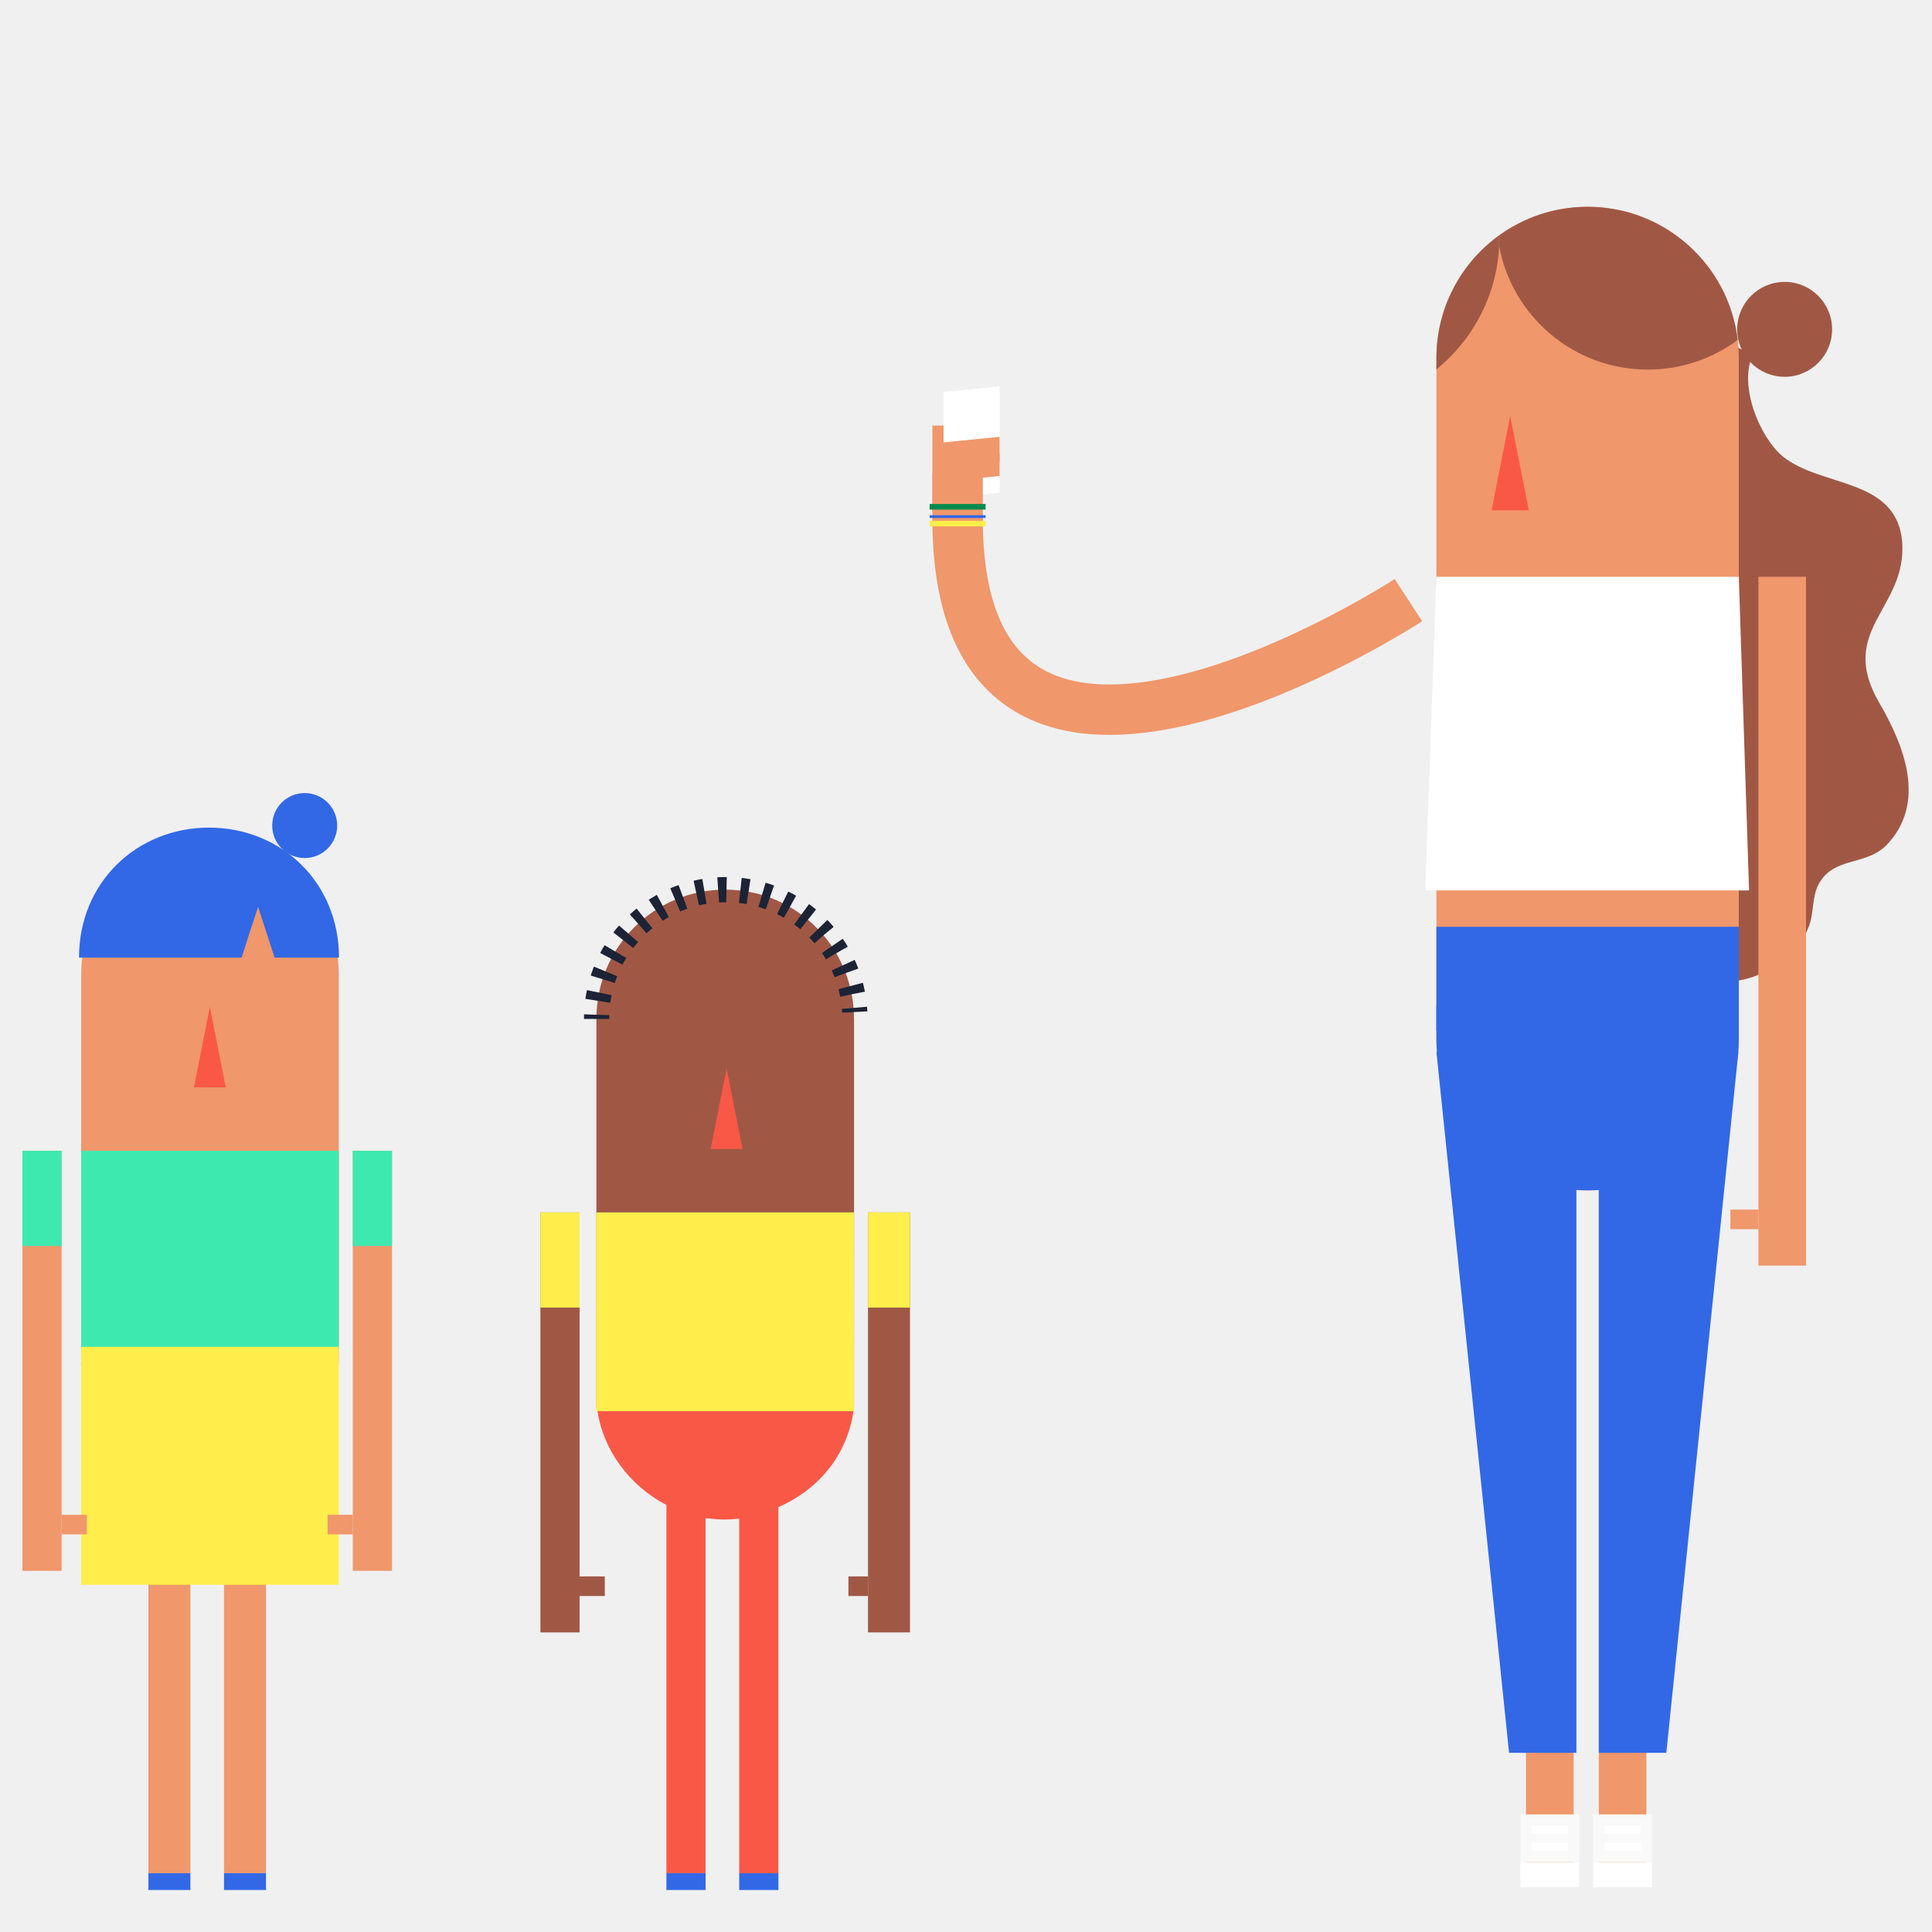
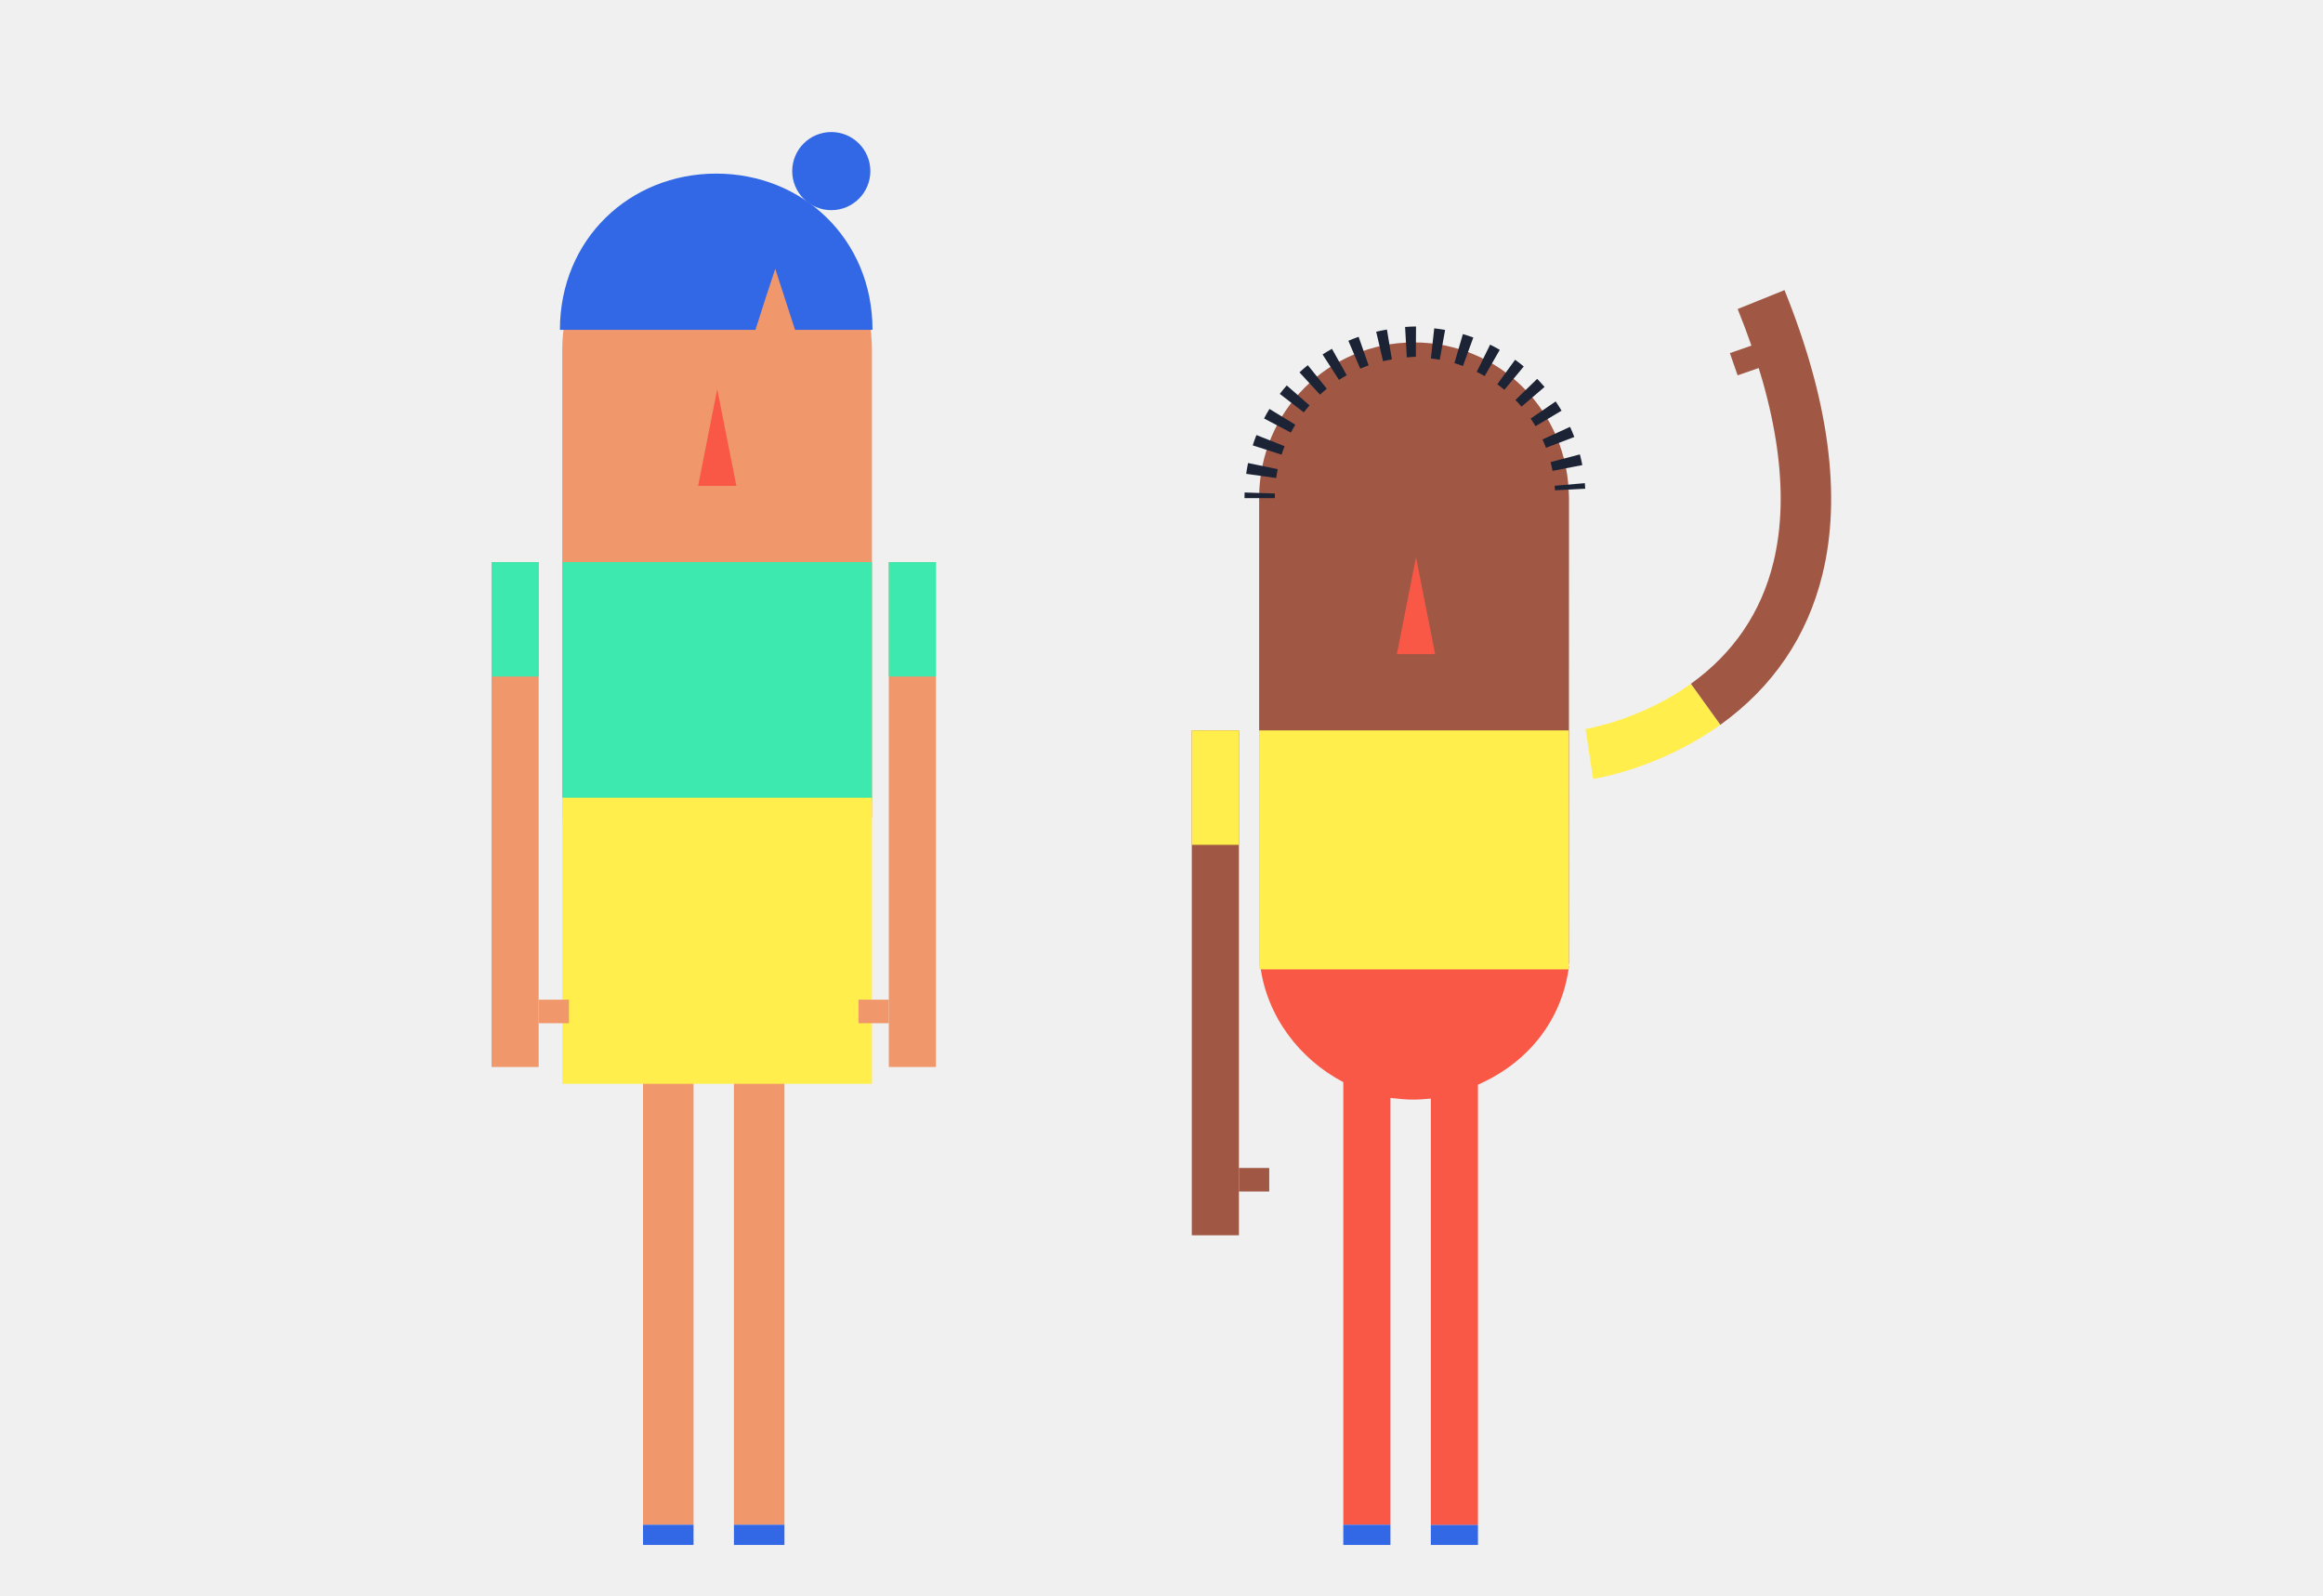
- <svg xmlns="http://www.w3.org/2000/svg" version="1.1" id="Capa_1" x="0px" y="0px" width="690px" height="690px" viewBox="0 0 690 690" enable-background="new 0 0 690 690" xml:space="preserve">
-   <polygon fill="#FFFFFF" points="337,140 337,178 357,176 357,138 " />
-   <rect x="545" y="408" fill="#F0976B" width="17" height="266" />
-   <rect x="543" y="665" fill="#FFFFFF" width="21" height="9" />
-   <rect x="543" y="648" fill="#F9F9F9" width="21" height="17" />
-   <path fill="#F0976B" d="M75,301.726c-25.501,0-46,20.673-46,46.177V487h-0.106c2.893,22,22.249,40.279,45.751,40.279  S117.503,509,120.396,487H121V347.902C121,322.398,100.501,301.726,75,301.726z" />
-   <polygon fill="#FA5847" points="74.948,388.341 80.632,388.341 77.789,373.99 74.948,359.576 72.107,373.957 69.27,388.341 " />
-   <rect x="80" y="537" fill="#F0976B" width="15" height="132" />
-   <rect x="80" y="669" fill="#3268E6" width="15" height="6" />
-   <rect x="53" y="537" fill="#F0976B" width="15" height="132" />
-   <rect x="53" y="669" fill="#3268E6" width="15" height="6" />
-   <rect x="29" y="411" fill="#3EE9AF" width="92" height="71" />
-   <rect x="29" y="481" fill="#FFEE4C" width="92" height="85" />
+ <svg xmlns="http://www.w3.org/2000/svg" version="1.1" id="Capa_1" x="0px" y="0px" width="690px" height="474px" viewBox="0 0 690 474" enable-background="new 0 0 690 474" xml:space="preserve">
+   <rect x="-2373" y="-267" display="none" fill="#53B0E3" width="3135" height="800" />
+   <g display="none">
+     <rect x="357" y="217" display="inline" fill="#A05845" width="15" height="150" />
+     <rect x="350" y="347" display="inline" fill="#A05845" width="7" height="7" />
+   </g>
+   <rect x="357" y="217" display="none" fill="#FFEE4C" width="15" height="34" />
  <g>
-     <rect x="126" y="411" fill="#F0976B" width="14" height="150" />
-     <rect x="117" y="541" fill="#F0976B" width="9" height="7" />
-   </g>
-   <rect x="126" y="411" fill="#3EE9AF" width="14" height="34" />
-   <g>
-     <rect x="8" y="411" fill="#F0976B" width="14" height="150" />
-     <rect x="22" y="541" fill="#F0976B" width="9" height="7" />
-   </g>
-   <rect x="8" y="411" fill="#3EE9AF" width="14" height="34" />
-   <path fill="#3268E6" d="M74.645,295.577C49.006,295.577,28.221,315,28.221,342h58.072l2.944-9.207l2.94-8.937l2.941,9.07L98.059,342  h23.01C121.068,315,100.283,295.577,74.645,295.577z" />
-   <circle fill="#3268E6" cx="108.821" cy="294.836" r="11.606" />
-   <path fill="#A05845" d="M305,502.407L305,502.407v-138.5c0-25.504-20.499-46.177-46-46.177c-25.502,0-46,20.673-46,46.177v138.812  l0,0" />
-   <polygon fill="#FA5847" points="259.502,410.345 265.186,410.345 262.343,395.994 259.502,381.581 256.662,395.962 253.823,410.345   " />
-   <rect x="264" y="669" fill="#3268E6" width="14" height="6" />
-   <path fill="#FA5847" d="M304.949,503h-91.695C215.203,518,225,530.673,238,537.502V669h14V542.194c3,0.321,4.469,0.492,6.758,0.492  c1.767,0,3.242-0.11,5.242-0.304V669h14V538.256C293,531.654,302.926,519,304.949,503z" />
-   <rect x="238" y="669" fill="#3268E6" width="14" height="6" />
-   <g>
-     <rect x="310" y="433" fill="#A05845" width="15" height="150" />
-     <rect x="303" y="563" fill="#A05845" width="7" height="7" />
-   </g>
-   <g>
-     <rect x="193" y="433" fill="#A05845" width="14" height="150" />
-     <rect x="207" y="563" fill="#A05845" width="9" height="7" />
-   </g>
-   <g>
-     <path fill="#A05845" d="M670.988,250.692c-14.849-25.873,10.024-33.231,8.377-57.088c-1.996-23.142-28.685-19.332-42.685-30.604   c-8.468-7.123-15.776-25.625-10.684-36.251l-48.225-23.555c-17.56,10.01-27.076,34.063-33.092,52.109   c-9.709,28.952-9.51,50.328,13.146,72.921c5.761,6.361,15.784,11.256,18.362,20.496c2.582,9.241-2.696,16.416,2.013,24.923   c7.26,14.186,30.8,16.817,19.943,37.228c-4.562,7.525-13.086,10.455-12.287,19.712c0.781,7.475,9.755,14.518,16.197,17.665   c16.099,6.977,37.76-1.064,44.021-17.512c2.431-6.793,0.234-13.187,6.594-18.946c6.011-5.044,14.219-3.695,20.578-9.455   C688.783,286.87,679.678,265.576,670.988,250.692z" />
-   </g>
-   <g>
-     <rect x="213" y="433" fill="#FFEE4C" width="92" height="71" />
-     <rect x="310" y="433" fill="#FFEE4C" width="15" height="34" />
-     <rect x="193" y="433" fill="#FFEE4C" width="14" height="34" />
-   </g>
-   <polyline fill="#A05845" points="213,364 213,502.407 213,502.407 " />
-   <g>
+     <path fill="#F0976B" d="M213,57.726c-25.502,0-46,20.673-46,46.177V243h-0.014c2.893,22,22.25,40.279,45.752,40.279   S255.596,265,258.488,243H259V103.902C259,78.398,238.5,57.726,213,57.726z" />
+     <polygon fill="#FA5847" points="213.041,144.341 218.725,144.341 215.883,129.99 213.041,115.576 210.201,129.957 207.363,144.341     " />
+     <rect x="218" y="321" fill="#F0976B" width="15" height="132" />
+     <rect x="218" y="453" fill="#3268E6" width="15" height="6" />
+     <rect x="191" y="321" fill="#F0976B" width="15" height="132" />
+     <rect x="191" y="453" fill="#3268E6" width="15" height="6" />
+     <rect x="167" y="167" fill="#3EE9AF" width="92" height="71" />
+     <rect x="167" y="237" fill="#FFEE4C" width="92" height="85" />
    <g>
-       <path fill="none" stroke="#1B2335" stroke-width="9" stroke-miterlimit="10" d="M305.271,361.43c-0.026-0.501-0.061-1-0.104-1.497    " />
-       <path fill="none" stroke="#1B2335" stroke-width="9" stroke-miterlimit="10" stroke-dasharray="2.968,4.947" d="    M304.486,355.034c-4.131-21.259-22.82-37.304-45.288-37.304c-24.163,0-43.956,18.56-45.968,42.202" />
-       <path fill="none" stroke="#1B2335" stroke-width="9" stroke-miterlimit="10" d="M213.086,362.407    c-0.016,0.498-0.023,0.998-0.023,1.5" />
+       <rect x="264" y="167" fill="#F0976B" width="14" height="150" />
+       <rect x="255" y="297" fill="#F0976B" width="9" height="7" />
+     </g>
+     <rect x="264" y="167" fill="#3EE9AF" width="14" height="34" />
+     <g>
+       <rect x="146" y="167" fill="#F0976B" width="14" height="150" />
+       <rect x="160" y="297" fill="#F0976B" width="9" height="7" />
+     </g>
+     <rect x="146" y="167" fill="#3EE9AF" width="14" height="34" />
+     <path fill="#3268E6" d="M212.738,51.577C187.1,51.577,166.314,71,166.314,98h58.072l2.943-9.207l2.941-8.937l2.941,9.07L236.152,98   h23.01C259.162,71,238.377,51.577,212.738,51.577z" />
+     <circle fill="#3268E6" cx="246.914" cy="50.836" r="11.605" />
+     <path fill="#A05845" d="M466,286.407L466,286.407v-138.5c0-25.504-20.5-46.177-46-46.177c-25.502,0-46,20.673-46,46.177v138.812   l0,0" />
+     <polygon fill="#FA5847" points="420.596,194.345 426.279,194.345 423.436,179.994 420.596,165.581 417.756,179.962    414.916,194.345  " />
+     <rect x="425" y="453" fill="#3268E6" width="14" height="6" />
+     <path fill="#FA5847" d="M466.043,287h-91.695C376.297,302,386,314.673,399,321.502V453h14V326.194c3,0.321,4.469,0.492,6.758,0.492   c1.766,0,3.242-0.11,5.242-0.304V453h14V322.256C454,315.654,464.02,303,466.043,287z" />
+     <rect x="399" y="453" fill="#3268E6" width="14" height="6" />
+     <g>
+       <rect x="354" y="217" fill="#A05845" width="14" height="150" />
+       <rect x="368" y="347" fill="#A05845" width="9" height="7" />
+     </g>
+     <rect x="374" y="217" fill="#FFEE4C" width="92" height="71" />
+     <rect x="354" y="217" fill="#FFEE4C" width="14" height="34" />
+     <polyline fill="#A05845" points="374,148 374,286.407 374,286.407  " />
+     <g>
+       <path fill="#1B2335" d="M461.871,145.666c-0.023-0.45-0.055-0.899-0.094-1.346l8.967-0.775c0.047,0.548,0.086,1.097,0.115,1.648    L461.871,145.666z" />
+       <path fill="#1B2335" d="M379.066,142.026l-8.912-1.256c0.15-1.065,0.338-2.144,0.557-3.206l8.814,1.822    C379.344,140.262,379.189,141.149,379.066,142.026z M461.162,139.892c-0.17-0.878-0.371-1.755-0.594-2.607l8.705-2.285    c0.271,1.039,0.516,2.108,0.723,3.178L461.162,139.892z M380.662,135.075l-8.566-2.758c0.33-1.025,0.699-2.057,1.1-3.066    l8.367,3.313C381.236,133.392,380.934,134.236,380.662,135.075z M459.205,133.034c-0.316-0.831-0.664-1.661-1.035-2.469    l8.184-3.747c0.451,0.984,0.875,1.997,1.262,3.01L459.205,133.034z M383.424,128.512l-7.965-4.189    c0.502-0.958,1.043-1.91,1.607-2.831l7.678,4.694C384.281,126.943,383.838,127.726,383.424,128.512z M456.098,126.614    c-0.453-0.764-0.939-1.524-1.443-2.259l7.426-5.086c0.611,0.893,1.201,1.816,1.752,2.744L456.098,126.614z M387.27,122.51    l-7.135-5.487c0.66-0.856,1.354-1.702,2.066-2.514l6.77,5.93C388.385,121.107,387.812,121.804,387.27,122.51z M451.939,120.813    c-0.578-0.675-1.188-1.342-1.809-1.982l6.455-6.272c0.752,0.775,1.49,1.584,2.191,2.403L451.939,120.813z M392.088,117.24    l-6.104-6.614c0.795-0.732,1.623-1.45,2.465-2.131l5.664,6.995C393.422,116.05,392.74,116.639,392.088,117.24z M446.854,115.804    c-0.68-0.564-1.391-1.118-2.117-1.646l5.299-7.275c0.879,0.64,1.742,1.311,2.566,1.996L446.854,115.804z M397.727,112.869    l-4.887-7.559c0.908-0.587,1.848-1.152,2.793-1.68l4.389,7.857C399.246,111.921,398.473,112.386,397.727,112.869z     M440.996,111.733c-0.768-0.441-1.562-0.864-2.359-1.257l3.971-8.076c0.971,0.478,1.939,0.993,2.873,1.53L440.996,111.733z     M404.027,109.525l-3.52-8.283c1-0.425,2.023-0.821,3.043-1.178l2.973,8.495C405.688,108.851,404.848,109.176,404.027,109.525z     M434.537,108.729c-0.834-0.304-1.689-0.584-2.541-0.833l2.523-8.64c1.039,0.304,2.082,0.646,3.1,1.016L434.537,108.729z     M410.805,107.314l-2.037-8.767c1.055-0.245,2.129-0.458,3.193-0.635l1.473,8.879    C412.557,106.937,411.674,107.112,410.805,107.314z M427.654,106.878c-0.877-0.156-1.766-0.286-2.646-0.384l1.004-8.944    c1.072,0.121,2.156,0.278,3.223,0.468L427.654,106.878z M417.867,106.185l-0.514-9.043c0.973-0.056,1.961-0.142,2.938-0.142h0.307    l-0.047,9h-0.26C419.486,106,418.67,106.139,417.867,106.185z" />
+       <path fill="#1B2335" d="M378.656,148h-9c0-1,0.008-1.143,0.025-1.688l8.996,0.305C378.662,147.069,378.656,147,378.656,148z" />
+     </g>
+     <path fill="#A05845" d="M466,286.407L466,286.407v-138.5c0-0.831-0.021-1.658-0.064-2.478" />
+     <g>
+       <path fill="none" stroke="#A05845" stroke-width="15" stroke-miterlimit="10" d="M478.383,220.511" />
+       <rect x="514.767" y="103.559" transform="matrix(0.9446 -0.3283 0.3283 0.9446 -6.4216 176.0801)" fill="#A05845" width="6.999" height="6.998" />
+       <path fill="#FFEE4C" d="M473.211,231.416l-2.254-14.829c0.16-0.025,16.252-2.633,31.295-13.439l8.752,12.182    C492.912,228.328,474.008,231.296,473.211,231.416z" />
+       <path fill="#A05844" d="M511.004,215.329l-8.752-12.182c12.613-9.062,20.854-21.178,24.492-36.012    c4.973-20.271,1.404-45.613-10.604-75.325l13.906-5.621c13.213,32.692,17.004,61.128,11.266,84.52    C536.799,189.111,526.602,204.124,511.004,215.329z" />
    </g>
  </g>
-   <path fill="#A05845" d="M305,502.407L305,502.407v-138.5c0-0.831-0.021-1.658-0.064-2.478" />
-   <path fill="#F0976B" d="M567,73.854c-29.847,0-54,24.196-54,54.044v243.199c0,29.847,24.153,54.045,54,54.045s54-24.198,54-54.045  V127.899C621,98.05,596.847,73.854,567,73.854z" />
-   <polygon fill="#FA5847" points="539.355,182.25 546.008,182.25 542.68,165.455 539.355,148.585 536.031,165.416 532.709,182.25 " />
-   <rect x="571" y="408" fill="#F0976B" width="17" height="266" />
-   <polygon fill="#FFFFFF" points="624.668,318 509.001,318 513,206 621,206 " />
-   <g>
-     <rect x="628" y="206" fill="#F0976B" width="17" height="246" />
-     <rect x="618" y="432" fill="#F0976B" width="10" height="7" />
-   </g>
-   <path fill="#3268E6" d="M513,359v12.098c0,29.847,24.153,54.045,54,54.045s54-24.198,54-54.045V359H513z" />
-   <rect x="513" y="331" fill="#3268E6" width="108" height="37" />
-   <rect x="547" y="652" fill="#FFFFFF" width="13" height="3" />
-   <rect x="547" y="658" fill="#FFFFFF" width="13" height="3" />
-   <rect x="569" y="665" fill="#FFFFFF" width="21" height="9" />
-   <rect x="569" y="648" fill="#F9F9F9" width="21" height="17" />
-   <rect x="573" y="652" fill="#FFFFFF" width="13" height="3" />
-   <rect x="573" y="658" fill="#FFFFFF" width="13" height="3" />
-   <circle fill="#A05845" cx="637.374" cy="117.625" r="16.948" />
-   <g>
-     <path fill="#A05845" d="M567,73.854c-11.772,0-22.65,3.776-31.519,10.167c0.003,0.244,0.019,0.484,0.019,0.729   c0,1.053-0.027,2.1-0.08,3.141C540.068,112.988,562.057,132,588.5,132c12.023,0,23.127-3.935,32.101-10.58   C617.403,94.628,594.652,73.854,567,73.854z" />
-     <path fill="#A05845" d="M535.42,87.891c-0.211-1.139-0.387-2.29-0.524-3.452C521.609,94.283,513,110.082,513,127.899v4.038   C525.965,121.414,534.515,105.664,535.42,87.891z" />
-     <path fill="#A05845" d="M535.42,87.891c0.053-1.041,0.08-2.087,0.08-3.141c0-0.245-0.016-0.485-0.019-0.729   c-0.194,0.14-0.394,0.275-0.586,0.417C535.033,85.601,535.209,86.751,535.42,87.891z" />
-   </g>
-   <path fill="none" stroke="#F0976B" stroke-width="18" stroke-miterlimit="10" d="M503,214.333c0,0-161,105-161-29" />
-   <rect x="333" y="152" fill="#F0976B" width="4" height="31" />
-   <rect x="333" y="169" fill="#F0976B" width="18" height="18" />
-   <polygon fill="#F0976B" points="357,156 337,158 337,165 357,165 " />
-   <polygon fill="#F0976B" points="337,172 357,170 357,162 337,162 " />
-   <line fill="none" stroke="#008B4C" stroke-width="2" stroke-miterlimit="10" x1="332" y1="181" x2="352" y2="181" />
-   <line fill="none" stroke="#3268E6" stroke-miterlimit="10" x1="332" y1="184.5" x2="352" y2="184.5" />
-   <line fill="none" stroke="#FFEE4C" stroke-width="2" stroke-miterlimit="10" x1="332" y1="187" x2="352" y2="187" />
-   <path fill="#A05845" d="M621.901,115.467c-0.513,1.451-0.8,2.943-0.882,4.463l1.062-3.715  C622.032,115.972,621.975,115.724,621.901,115.467z" />
-   <path fill="#A05845" d="M621,120c0.007-0.004,0.011-0.01,0.018-0.015c0.001-0.019,0.001-0.037,0.002-0.055L621,120z" />
-   <path fill="#A05845" d="M623,113c-0.452,0.805-0.803,1.631-1.099,2.467c0.073,0.256,0.131,0.504,0.18,0.749L623,113z" />
-   <path fill="#A05845" d="M622.081,116.216l-1.062,3.715c-0.001,0.018-0.001,0.036-0.002,0.055  C622.15,119.216,622.411,117.867,622.081,116.216z" />
-   <polygon fill="#3268E6" points="563,425 513,375.625 538.956,626 563,626 " />
-   <polygon fill="#3268E6" points="620.859,375.625 571,425 571,626 595.118,626 " />
</svg>
